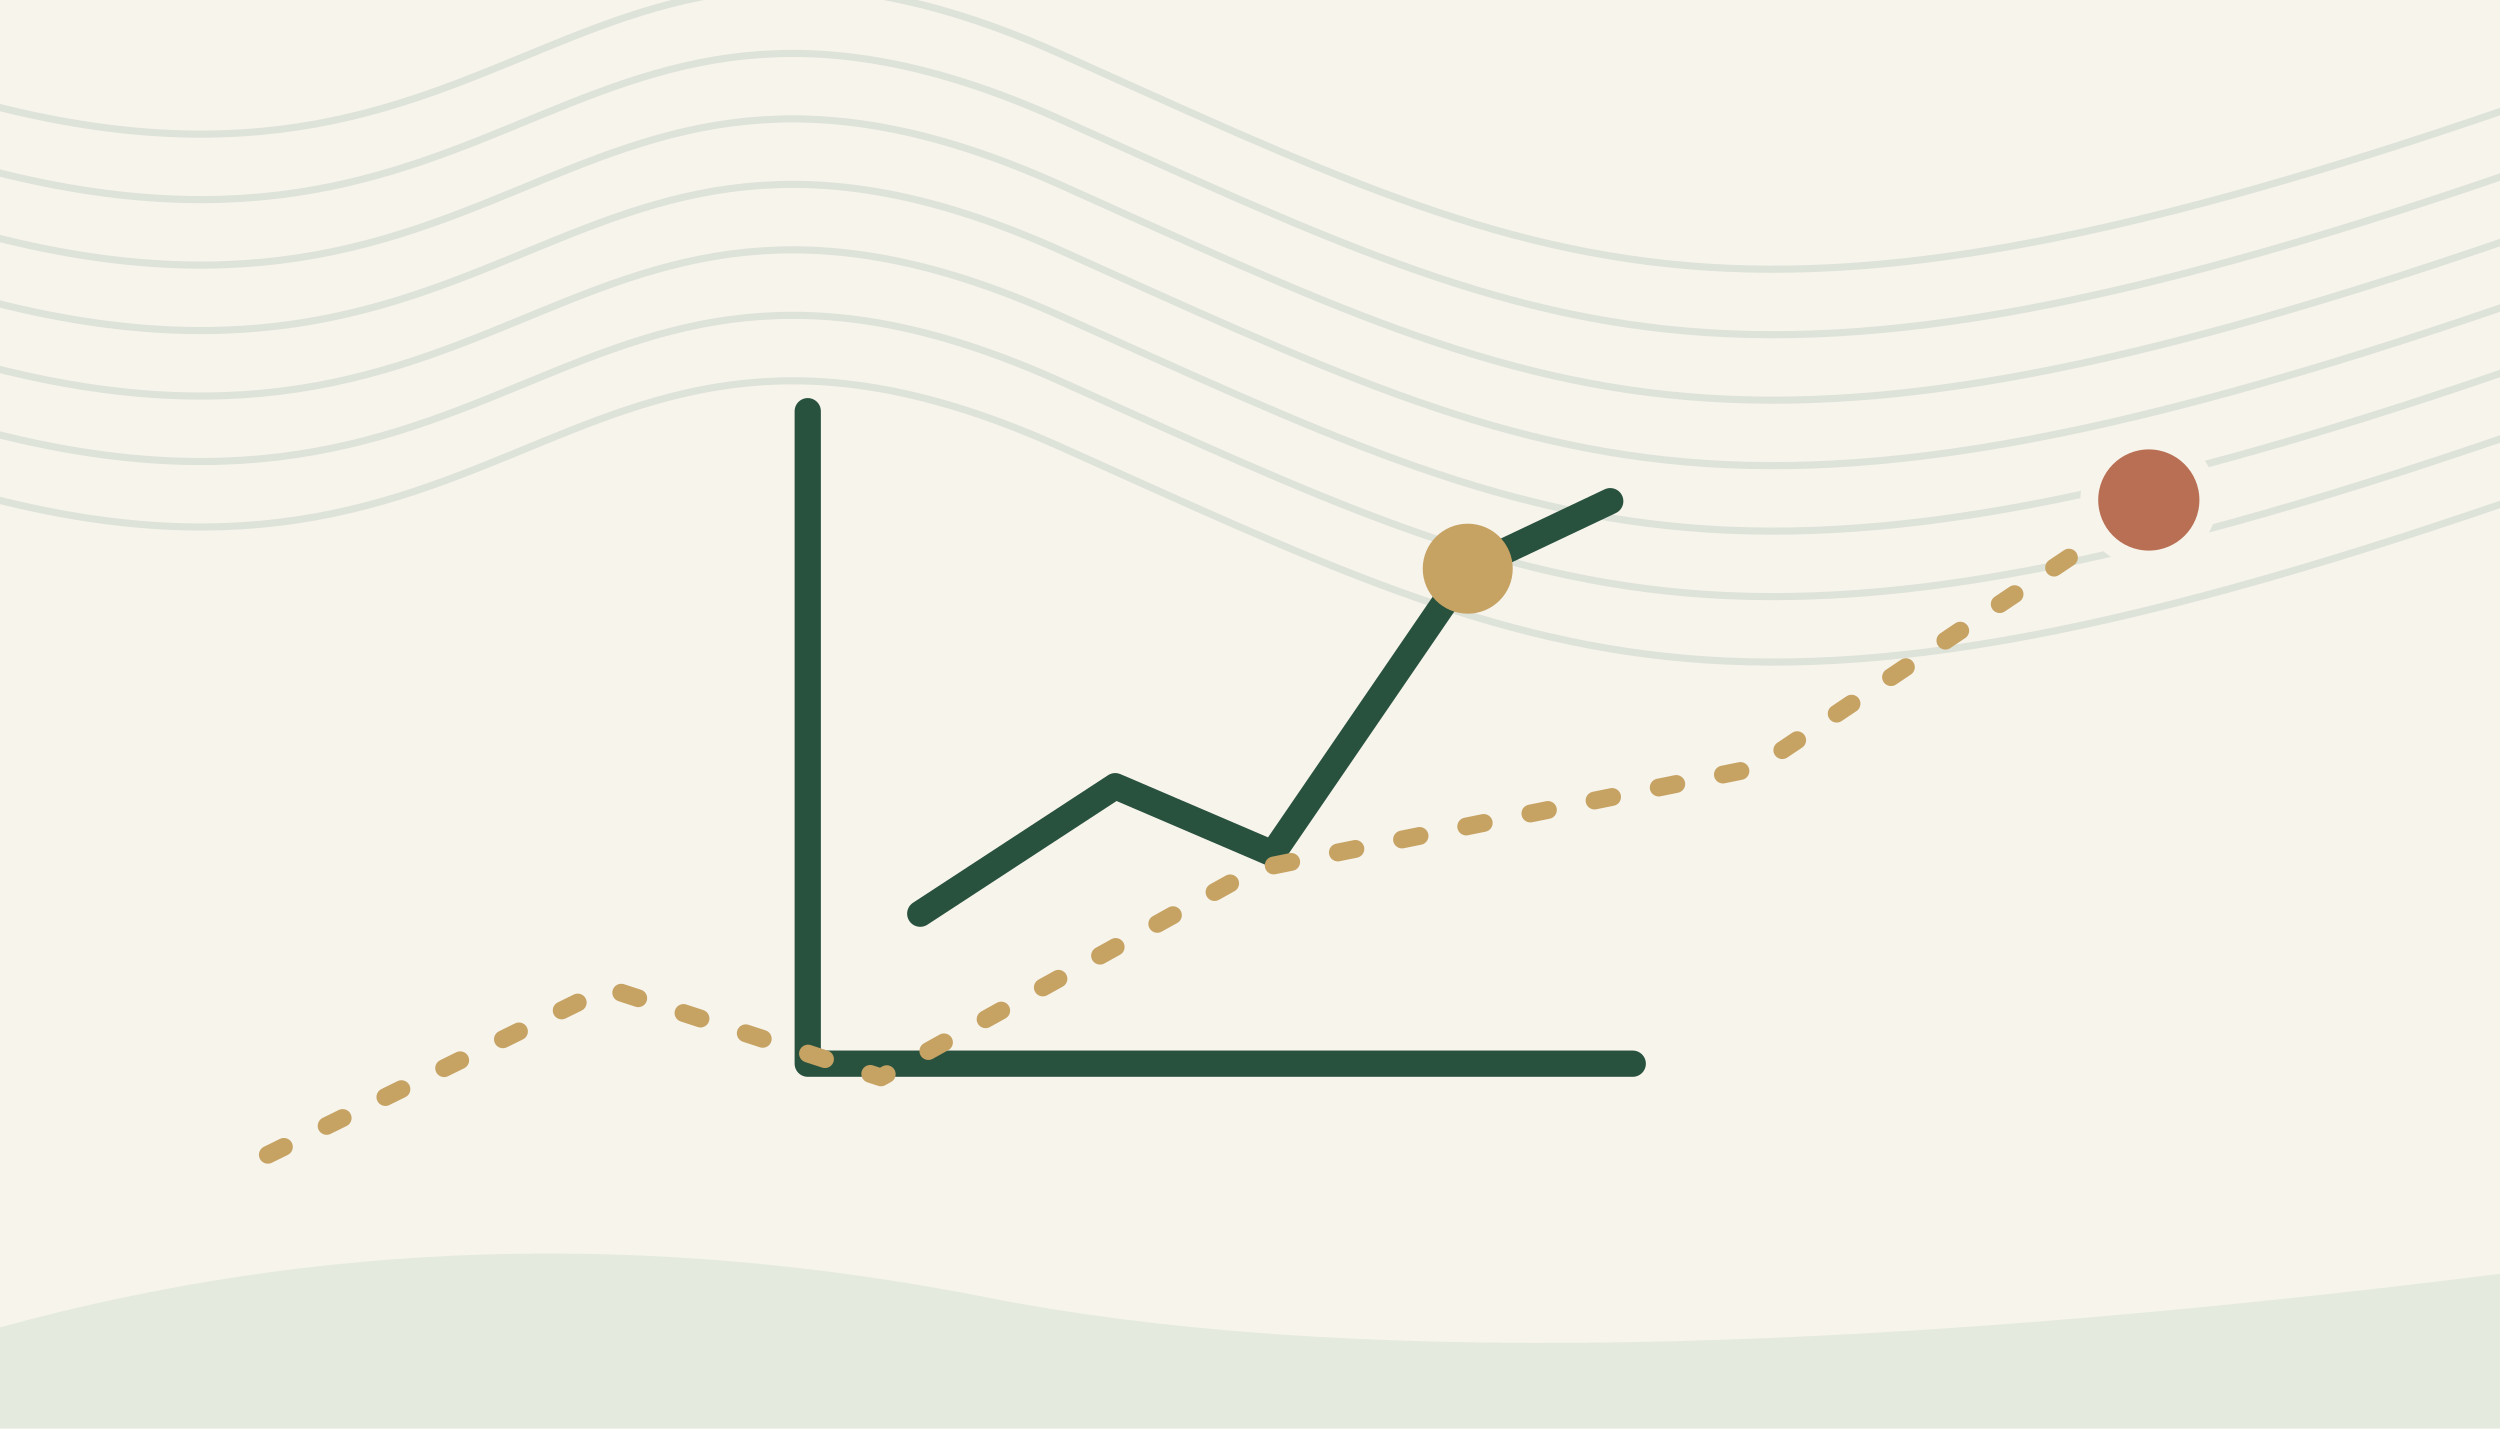
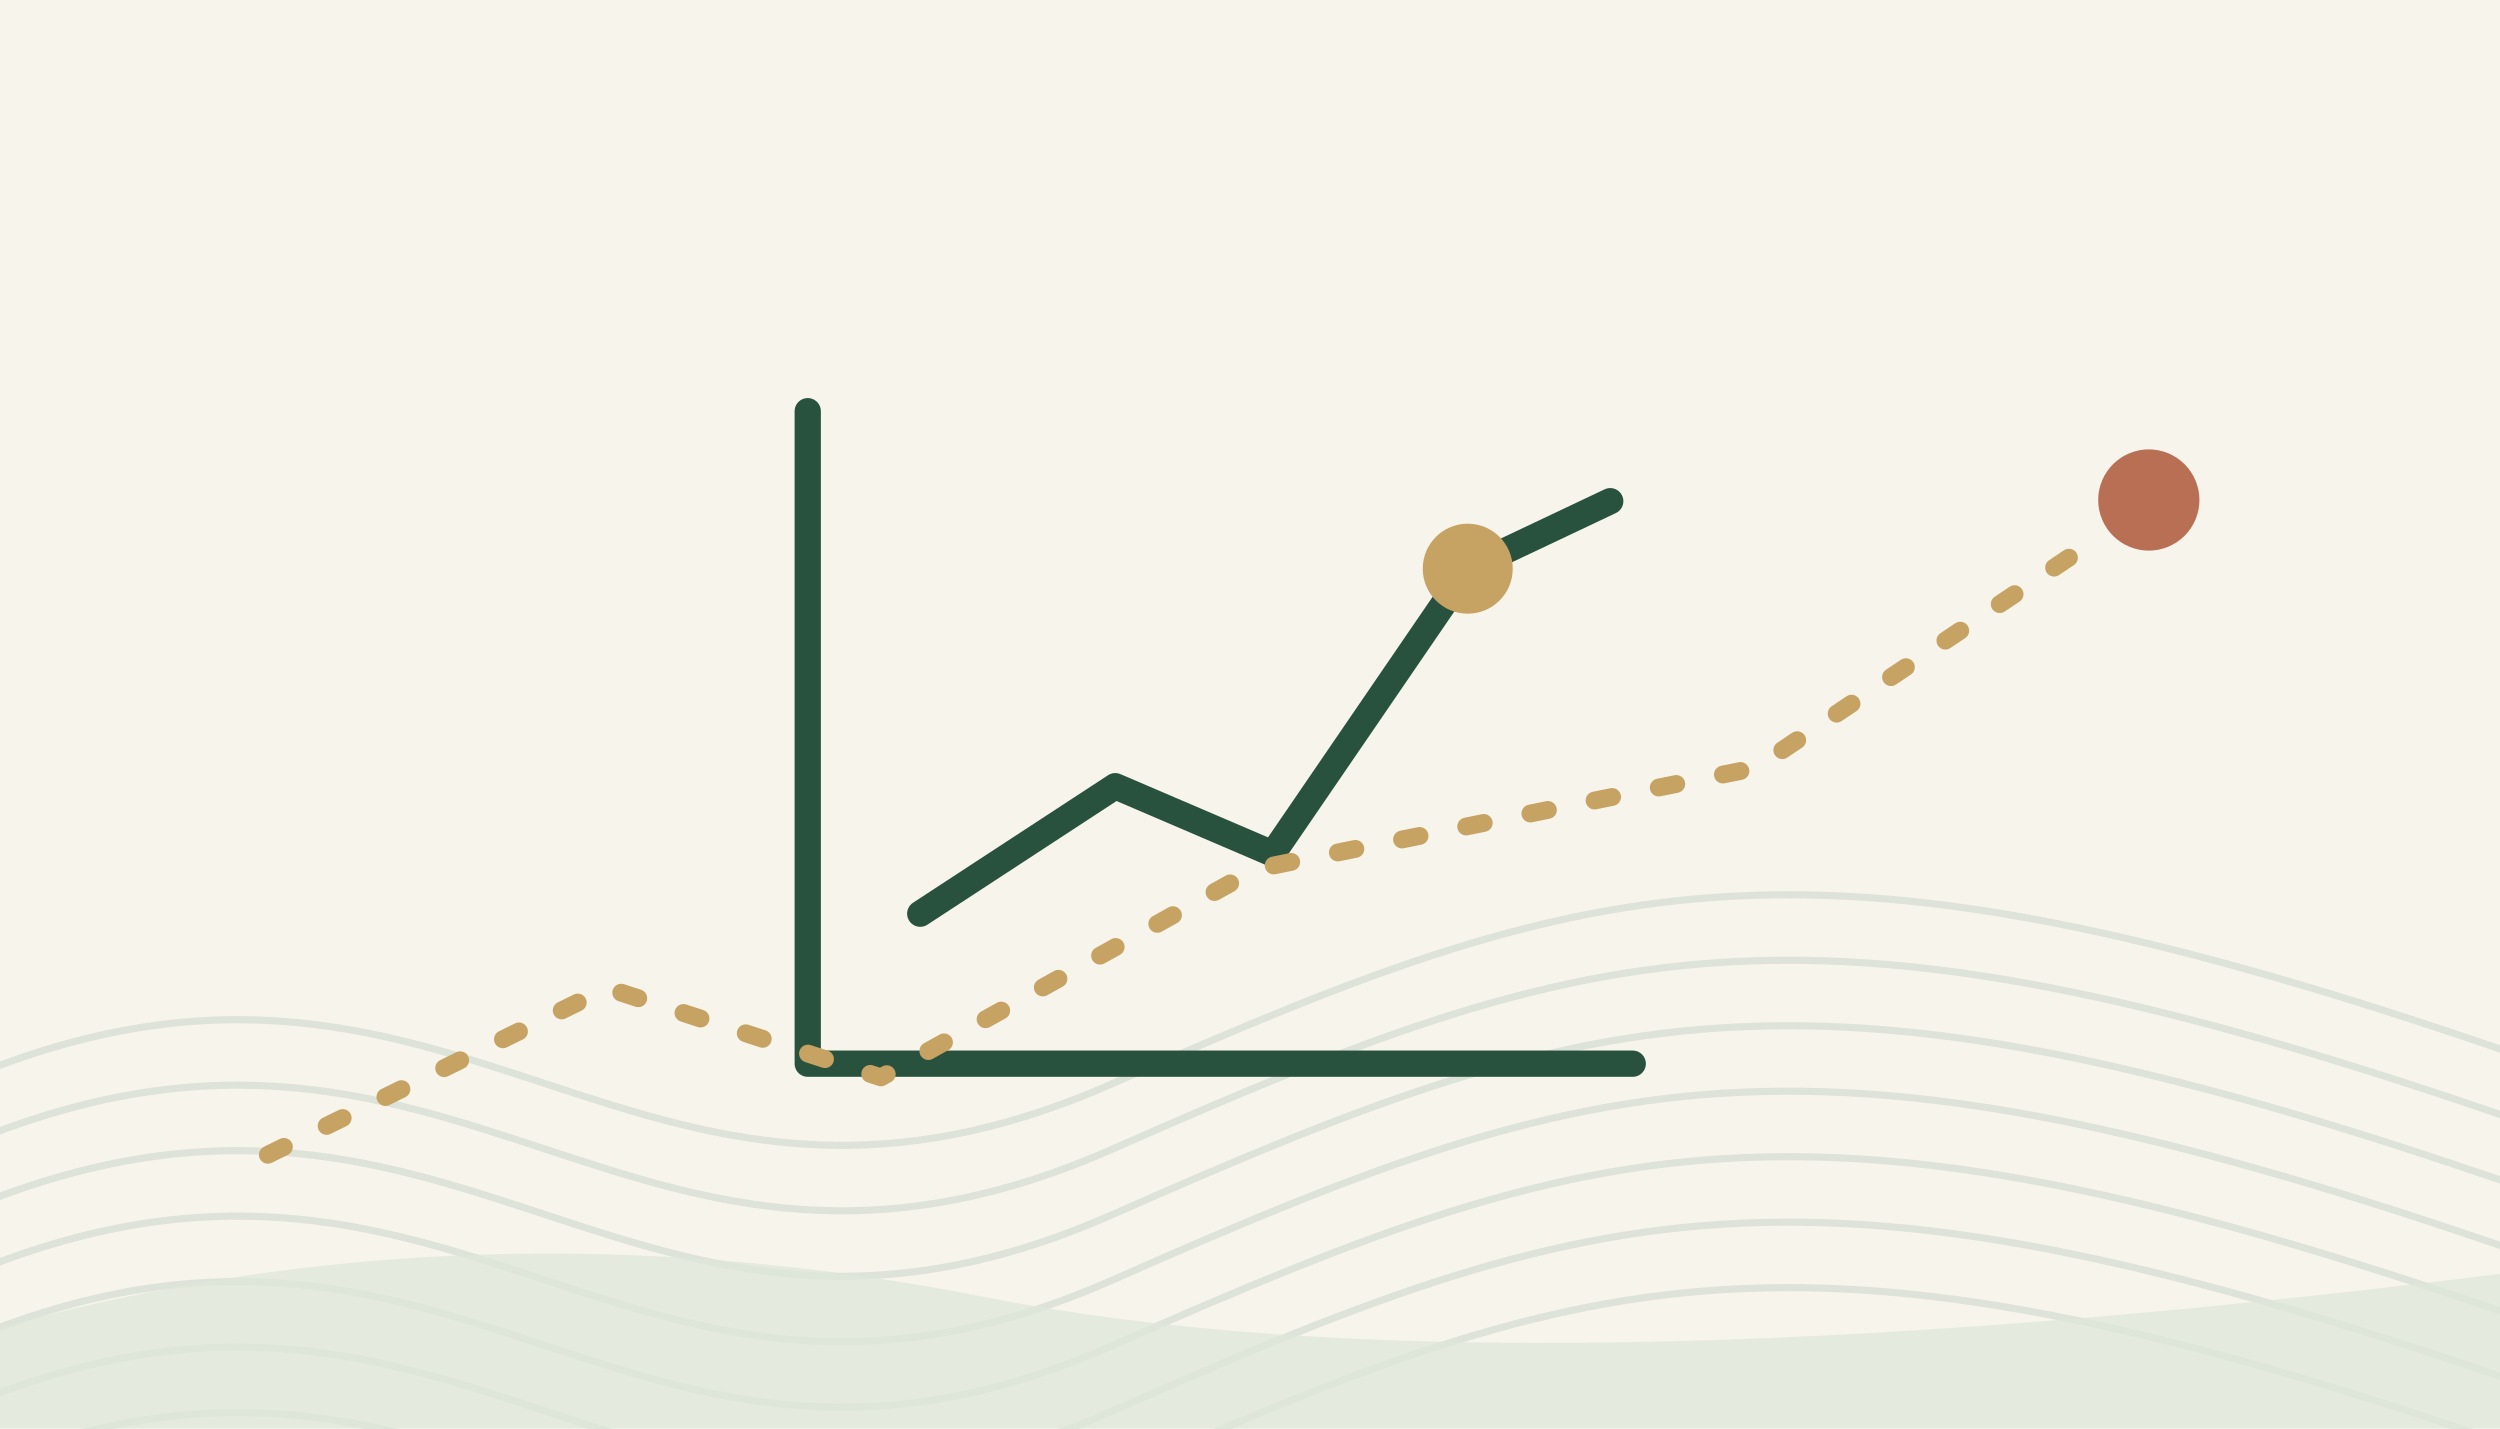
<svg xmlns="http://www.w3.org/2000/svg" width="420" height="240" viewBox="0 0 420 240" role="img">
  <rect width="420" height="240" fill="#F7F4EC" />
  <g opacity="0.78">
-     <path d="M-20 12 C87 50 91 -30 178 9 S293 65 442 11" fill="none" stroke="#D6DED3" stroke-width="1.2" />
-     <path d="M-20 23 C87 61 91 -19 178 20 S293 76 442 22" fill="none" stroke="#D6DED3" stroke-width="1.2" />
-     <path d="M-20 34 C87 72 91 -8 178 31 S293 87 442 33" fill="none" stroke="#D6DED3" stroke-width="1.2" />
-     <path d="M-20 45 C87 83 91 3 178 42 S293 98 442 44" fill="none" stroke="#D6DED3" stroke-width="1.2" />
-     <path d="M-20 56 C87 94 91 14 178 53 S293 109 442 55" fill="none" stroke="#D6DED3" stroke-width="1.2" />
-     <path d="M-20 67 C87 105 91 25 178 64 S293 120 442 66" fill="none" stroke="#D6DED3" stroke-width="1.2" />
-     <path d="M-20 78 C87 116 91 36 178 75 S293 131 442 77" fill="none" stroke="#D6DED3" stroke-width="1.2" />
+     <path d="M-20 188 C75 138 101 220 187 182 S307 135 442 184" fill="none" stroke="#D6DED3" stroke-width="1.2" />
+     <path d="M-20 199 C75 149 101 231 187 193 S307 146 442 195" fill="none" stroke="#D6DED3" stroke-width="1.2" />
+     <path d="M-20 210 C75 160 101 242 187 204 S307 157 442 206" fill="none" stroke="#D6DED3" stroke-width="1.2" />
+     <path d="M-20 221 C75 171 101 253 187 215 S307 168 442 217" fill="none" stroke="#D6DED3" stroke-width="1.2" />
+     <path d="M-20 232 C75 182 101 264 187 226 S307 179 442 228" fill="none" stroke="#D6DED3" stroke-width="1.2" />
+     <path d="M-20 243 C75 193 101 275 187 237 S307 190 442 239" fill="none" stroke="#D6DED3" stroke-width="1.2" />
+     <path d="M-20 254 C75 204 101 286 187 248 S307 201 442 250" fill="none" stroke="#D6DED3" stroke-width="1.2" />
  </g>
  <path d="M0 223 Q80 201 166 218 T420 214 V240 H0 Z" fill="#DDE7D8" opacity="0.72" />
  <g transform="translate(205 122) scale(1.26)" fill="none" stroke="#28513E" stroke-width="3.5" stroke-linecap="round" stroke-linejoin="round">
    <path d="M-55 45 H55 M-55 45 V-42" />
    <path d="M-40 25 L-14 8 L7 17 L33 -21 L52 -30" />
    <circle cx="33" cy="-21" r="6" fill="#C6A263" stroke="none" />
  </g>
  <polyline points="45,194 102,166 148,181 211,146 295,129 362,84" fill="none" stroke="#C6A263" stroke-width="3" stroke-linecap="round" stroke-linejoin="round" stroke-dasharray="3 8" />
  <circle cx="361" cy="84" r="10" fill="#B86F54" stroke="#F7F4EC" stroke-width="3" />
</svg>
